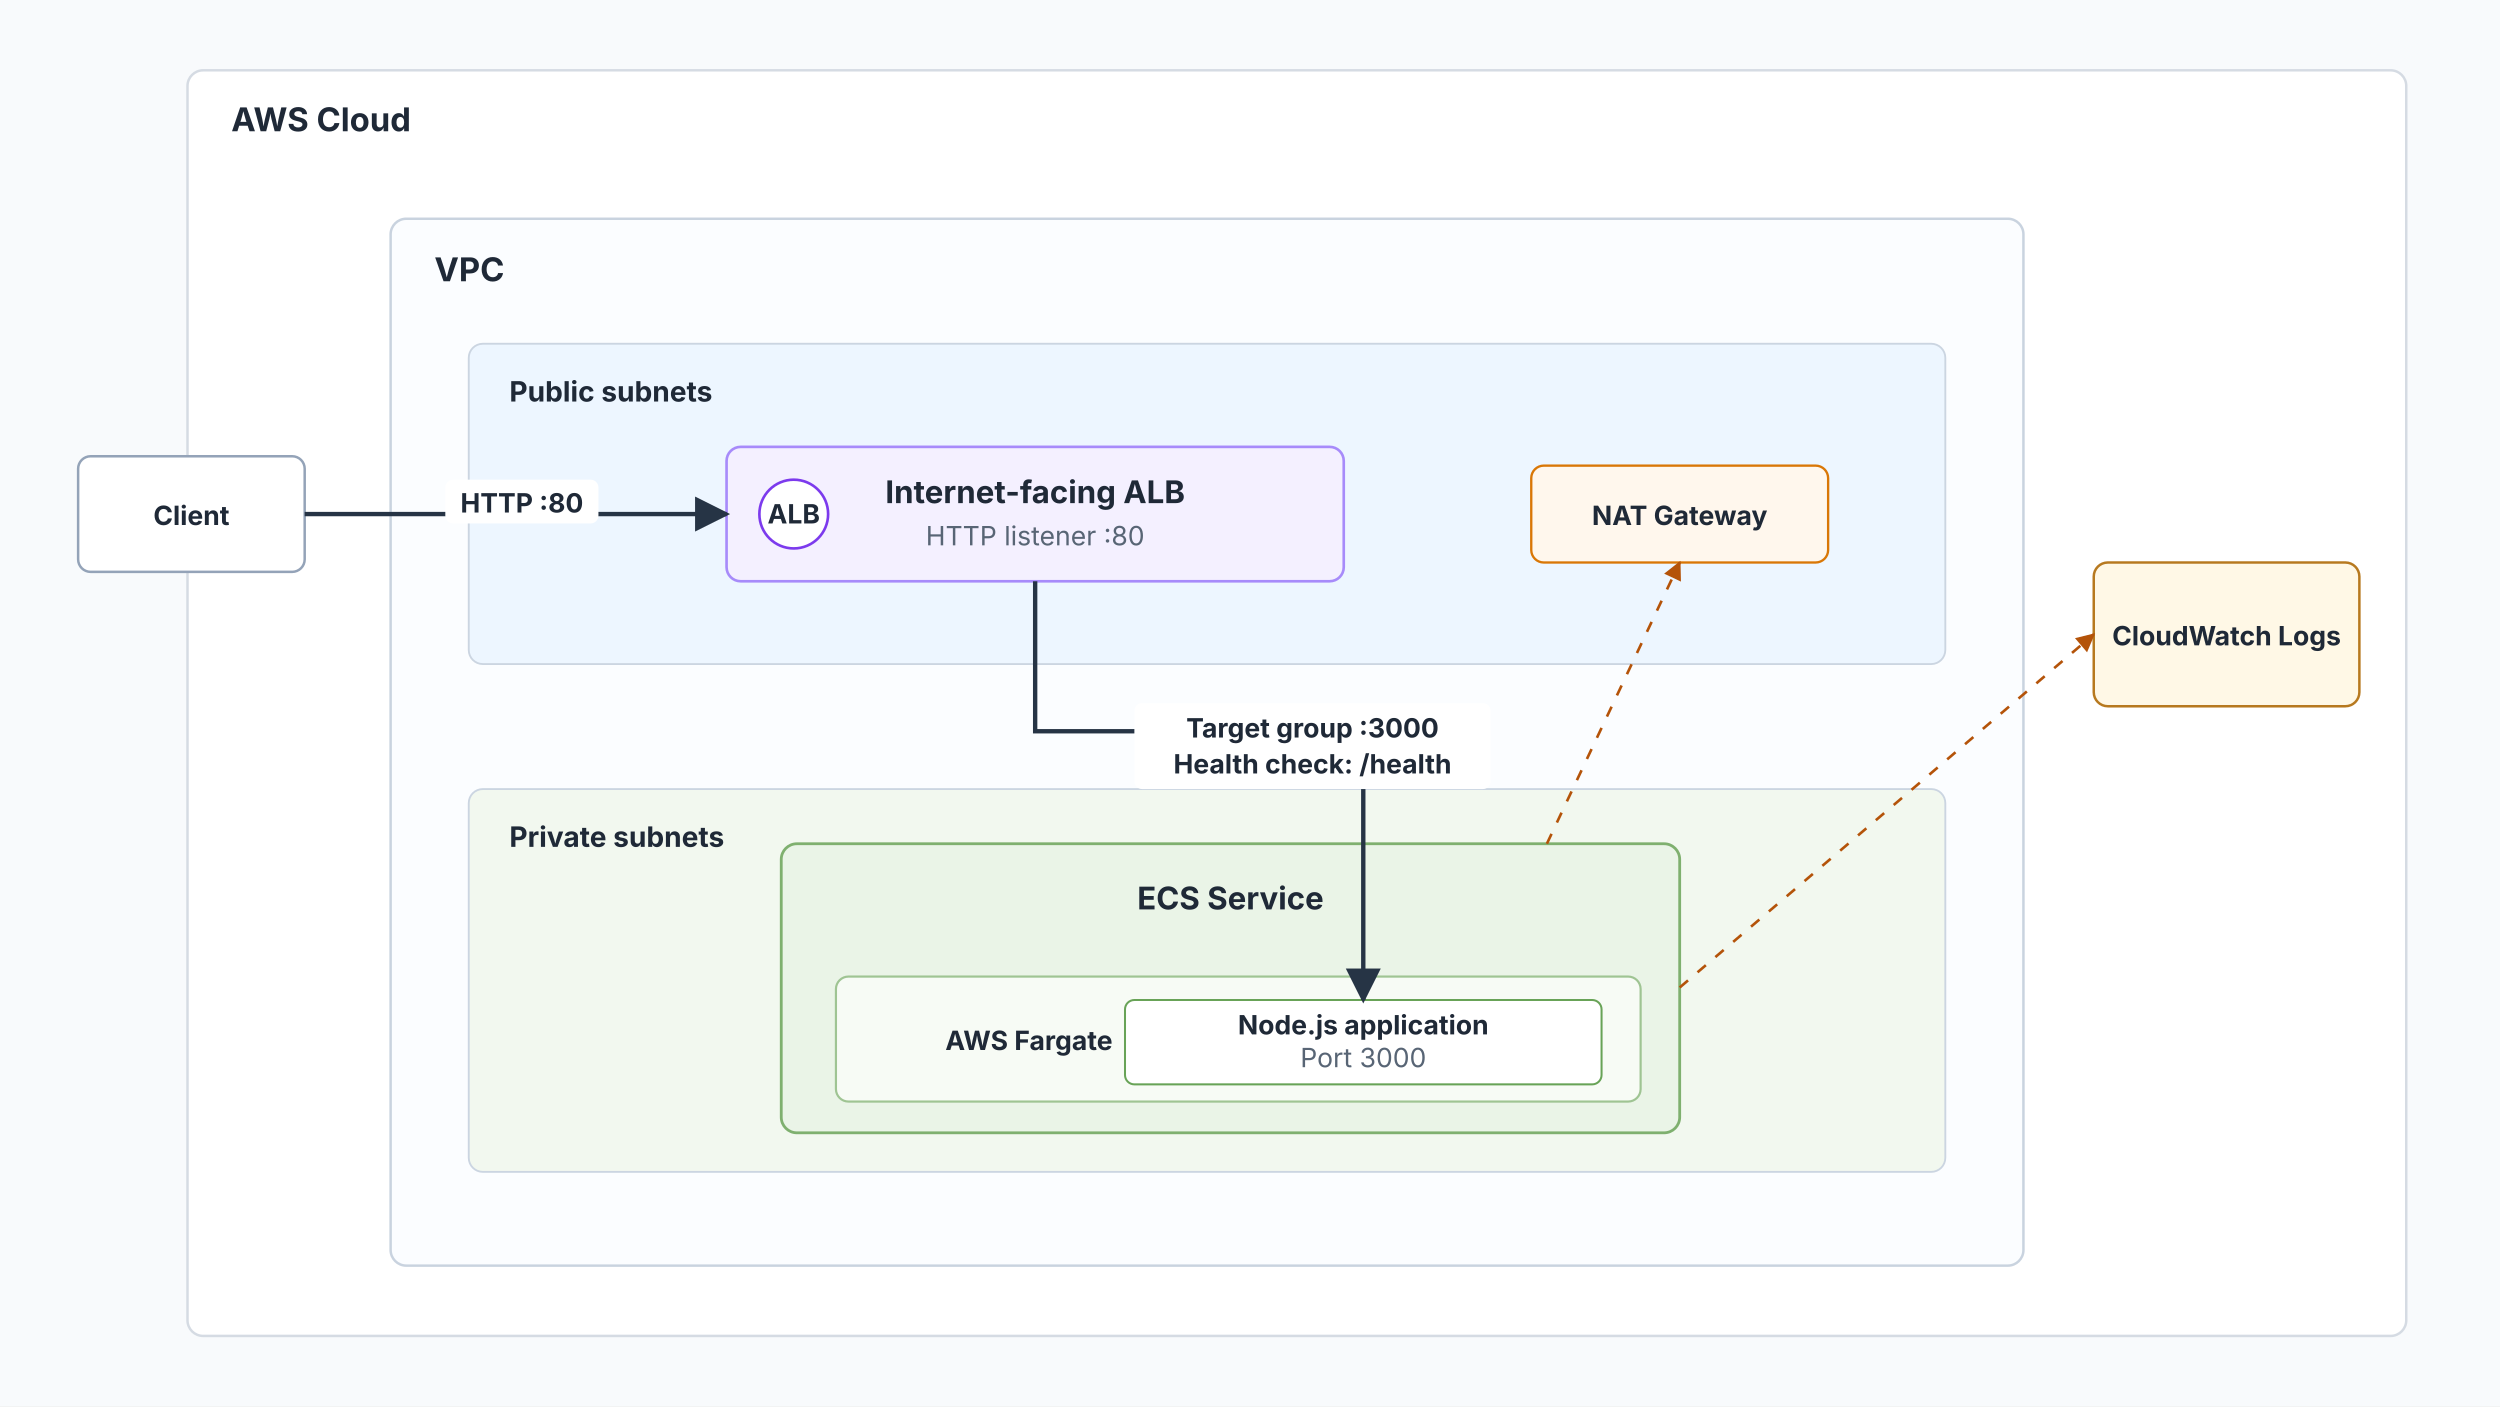
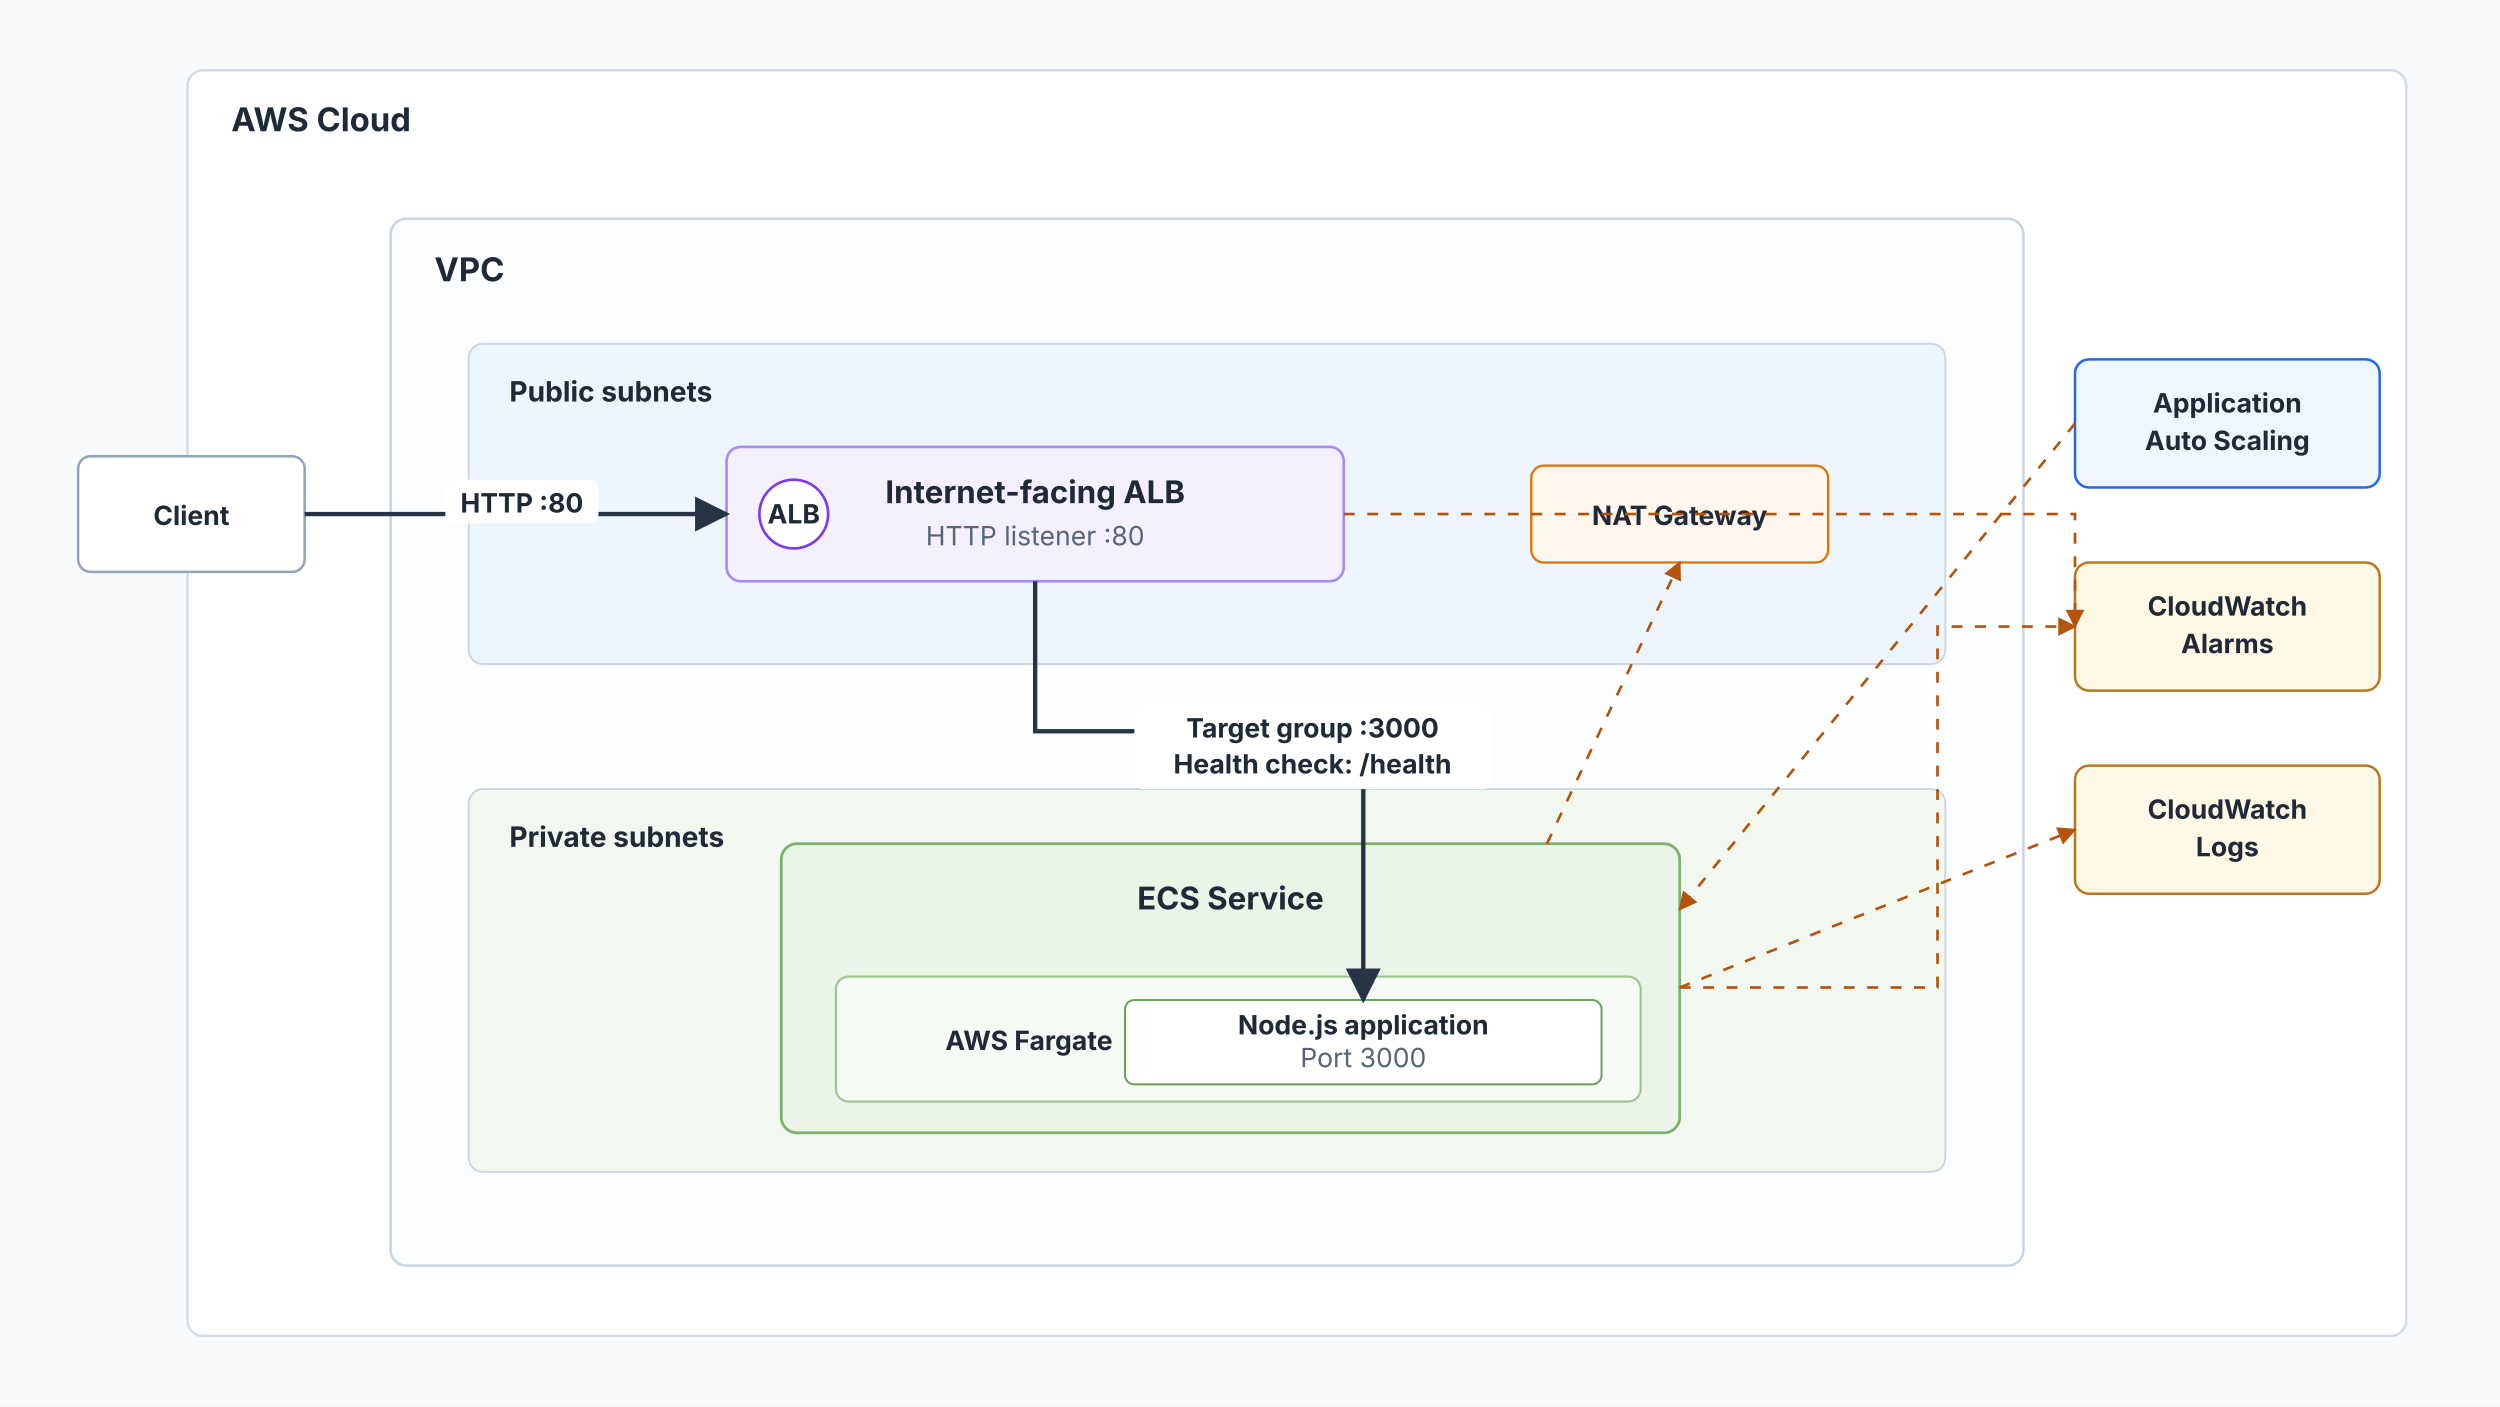
<svg xmlns="http://www.w3.org/2000/svg" width="1600" height="900" viewBox="0 0 1600 900" role="img" aria-labelledby="title desc">
  <defs>
    <marker id="arrow" viewBox="0 0 10 10" refX="9" refY="5" markerWidth="8" markerHeight="8" orient="auto-start-reverse">
      <path d="M 0 0 L 10 5 L 0 10 z" fill="#263445" />
    </marker>
    <marker id="arrow-amber" viewBox="0 0 10 10" refX="9" refY="5" markerWidth="7" markerHeight="7" orient="auto-start-reverse">
      <path d="M 0 0 L 10 5 L 0 10 z" fill="#b45309" />
    </marker>
    <style>
      .bg { fill: #f8fafc; }
      .aws { fill: #ffffff; stroke: #d5dbe3; stroke-width: 1.6; }
      .vpc { fill: #fbfdff; stroke: #c9d3df; stroke-width: 1.6; }
      .public-layer { fill: #edf6ff; stroke: #cbd5e1; stroke-width: 1.2; }
      .private-layer { fill: #f2f8ef; stroke: #cbd5e1; stroke-width: 1.2; }
      .label { font-family: Inter, Segoe UI, Arial, sans-serif; fill: #1f2937; }
      .muted { fill: #586575; }
      .title { font-size: 21px; font-weight: 700; }
      .section { font-size: 18px; font-weight: 700; }
      .service { font-size: 20px; font-weight: 700; }
      .subservice { font-size: 17px; font-weight: 700; }
      .detail { font-size: 17px; }
      .primary { fill: none; stroke: #263445; stroke-width: 2.8; marker-end: url(#arrow); }
      .secondary { fill: none; stroke: #b45309; stroke-width: 1.7; stroke-dasharray: 7 8; marker-end: url(#arrow-amber); }
      .caption { fill: #ffffff; stroke: none; }
    </style>
  </defs>
  <rect class="bg" width="1600" height="900" />
  <rect x="120" y="45" width="1420" height="810" rx="10" class="aws" />
  <text x="148" y="84" class="label title">AWS Cloud</text>
  <rect x="250" y="140" width="1045" height="670" rx="10" class="vpc" />
  <text x="278" y="180" class="label title">VPC</text>
  <rect x="300" y="220" width="945" height="205" rx="9" class="public-layer" />
  <text x="326" y="257" class="label section">Public subnets</text>
  <rect x="300" y="505" width="945" height="245" rx="9" class="private-layer" />
  <text x="326" y="542" class="label section">Private subnets</text>
  <rect x="465" y="286" width="395" height="86" rx="9" fill="#f4f0ff" stroke="#a78bfa" stroke-width="1.7" />
  <circle cx="508" cy="329" r="22" fill="#ffffff" stroke="#7c3aed" stroke-width="1.7" />
  <text x="508" y="335" text-anchor="middle" class="label detail" fill="#7c3aed" font-weight="700">ALB</text>
  <text x="662.5" y="322" text-anchor="middle" class="label service">Internet-facing ALB</text>
  <text x="662.5" y="349" text-anchor="middle" class="label detail muted">HTTP listener :80</text>
  <rect x="980" y="298" width="190" height="62" rx="8" fill="#fff7ed" stroke="#d97706" stroke-width="1.5" />
  <text x="1075" y="336" text-anchor="middle" class="label subservice" fill="#92400e">NAT Gateway</text>
  <rect x="500" y="540" width="575" height="185" rx="10" fill="#eaf4e7" stroke="#7fb06f" stroke-width="1.8" />
  <text x="787.5" y="582" text-anchor="middle" class="label service">ECS Service</text>
  <rect x="535" y="625" width="515" height="80" rx="8" fill="#f7fbf5" stroke="#9fc493" stroke-width="1.4" />
  <text x="605" y="672" class="label subservice">AWS Fargate</text>
  <rect x="720" y="640" width="305" height="54" rx="6" fill="#ffffff" stroke="#68a357" stroke-width="1.3" />
  <text x="872.5" y="662" text-anchor="middle" class="label detail" font-weight="700">Node.js application</text>
  <text x="872.5" y="683" text-anchor="middle" class="label detail muted">Port 3000</text>
-   <rect x="1340" y="360" width="170" height="92" rx="9" fill="#fff8e6" stroke="#b7791f" stroke-width="1.6" />
-   <text x="1425" y="413" text-anchor="middle" class="label subservice">CloudWatch Logs</text>
+   <rect x="1328" y="230" width="195" height="82" rx="9" fill="#eef7ff" stroke="#2563eb" stroke-width="1.6" />
+   <text x="1425.5" y="264" text-anchor="middle" class="label subservice">Application</text>
+   <text x="1425.5" y="288" text-anchor="middle" class="label subservice">Auto Scaling</text>
+   <rect x="1328" y="360" width="195" height="82" rx="9" fill="#fff8e6" stroke="#b7791f" stroke-width="1.6" />
+   <text x="1425.5" y="394" text-anchor="middle" class="label subservice">CloudWatch</text>
+   <text x="1425.5" y="418" text-anchor="middle" class="label subservice">Alarms</text>
+   <rect x="1328" y="490" width="195" height="82" rx="9" fill="#fff8e6" stroke="#b7791f" stroke-width="1.6" />
+   <text x="1425.5" y="524" text-anchor="middle" class="label subservice">CloudWatch</text>
+   <text x="1425.5" y="548" text-anchor="middle" class="label subservice">Logs</text>
  <rect x="50" y="292" width="145" height="74" rx="8" fill="#ffffff" stroke="#94a3b8" stroke-width="1.6" />
  <text x="122.5" y="336" text-anchor="middle" class="label subservice">Client</text>
  <path d="M 195 329 H 465" class="primary" />
  <rect x="285" y="307" width="98" height="28" rx="5" class="caption" />
  <text x="334" y="328" text-anchor="middle" class="label detail" font-weight="700">HTTP :80</text>
  <path d="M 662.5 372 V 468 H 872.5 V 640" class="primary" />
  <rect x="726" y="450" width="228" height="55" rx="5" class="caption" />
  <text x="840" y="472" text-anchor="middle" class="label detail" font-weight="700">Target group :3000</text>
  <text x="840" y="495" text-anchor="middle" class="label detail" font-weight="700">Health check: /health</text>
  <path d="M 990 540 L 1075 360" class="secondary" />
-   <path d="M 1075 632 L 1340 406" class="secondary" />
+   <path d="M 1075 632 L 1328 531" class="secondary" />
+   <path d="M 1328 271 L 1075 582" class="secondary" />
+   <path d="M 860 329 H 1328 V 401" class="secondary" />
+   <path d="M 1075 632 H 1240 V 401 H 1328" class="secondary" />
</svg>
